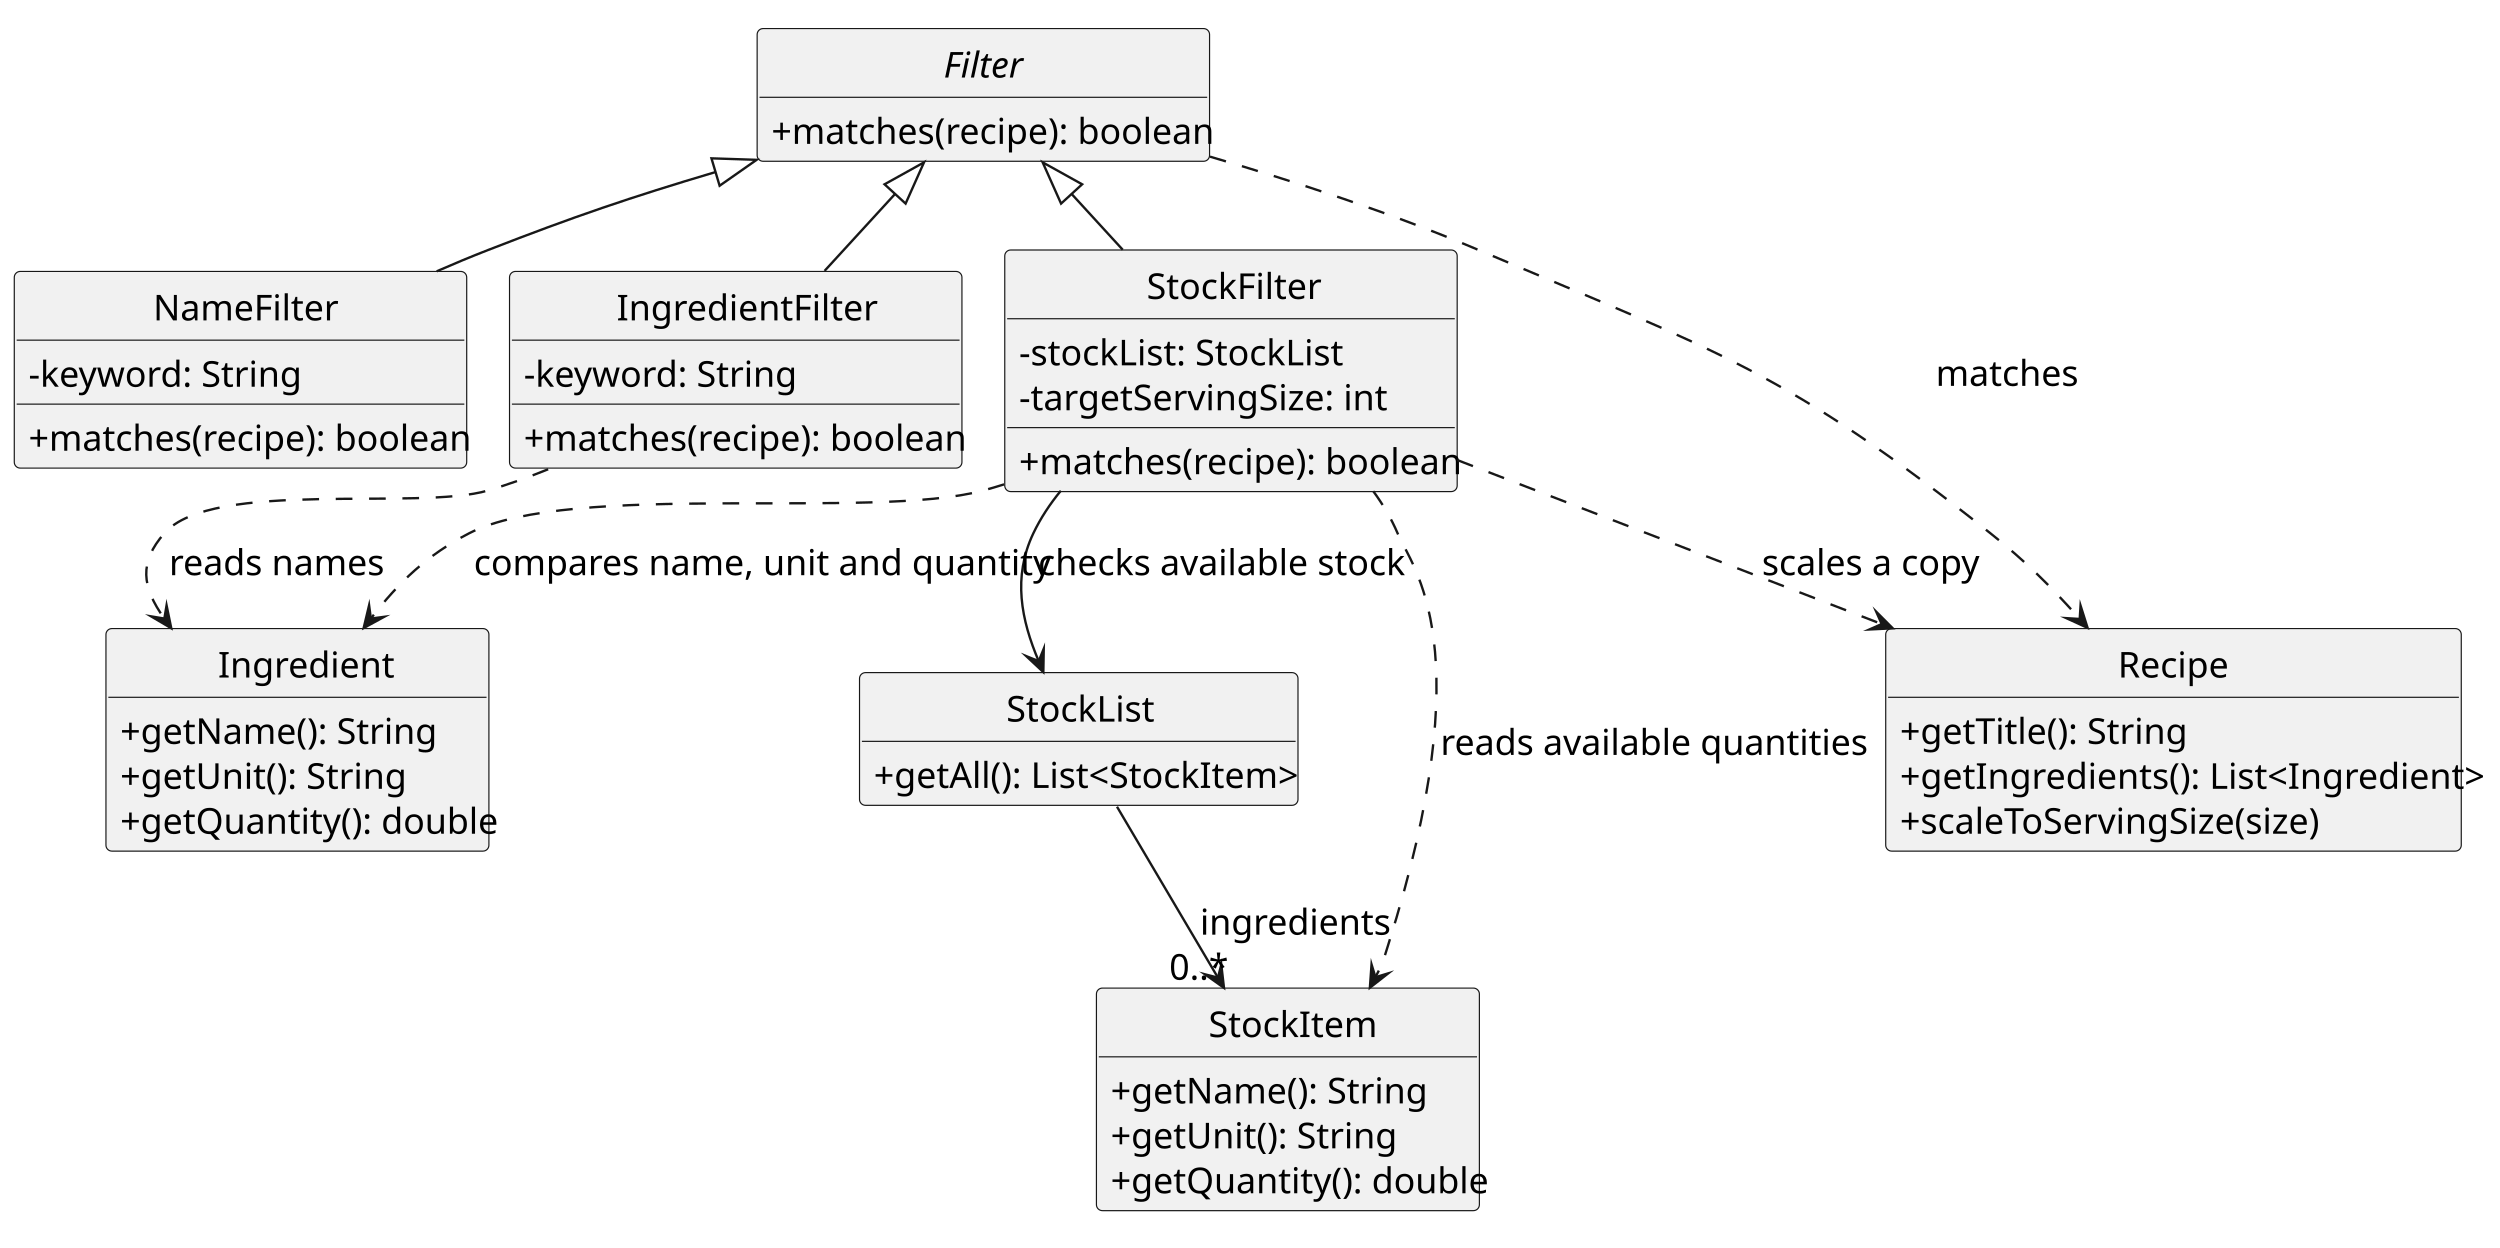
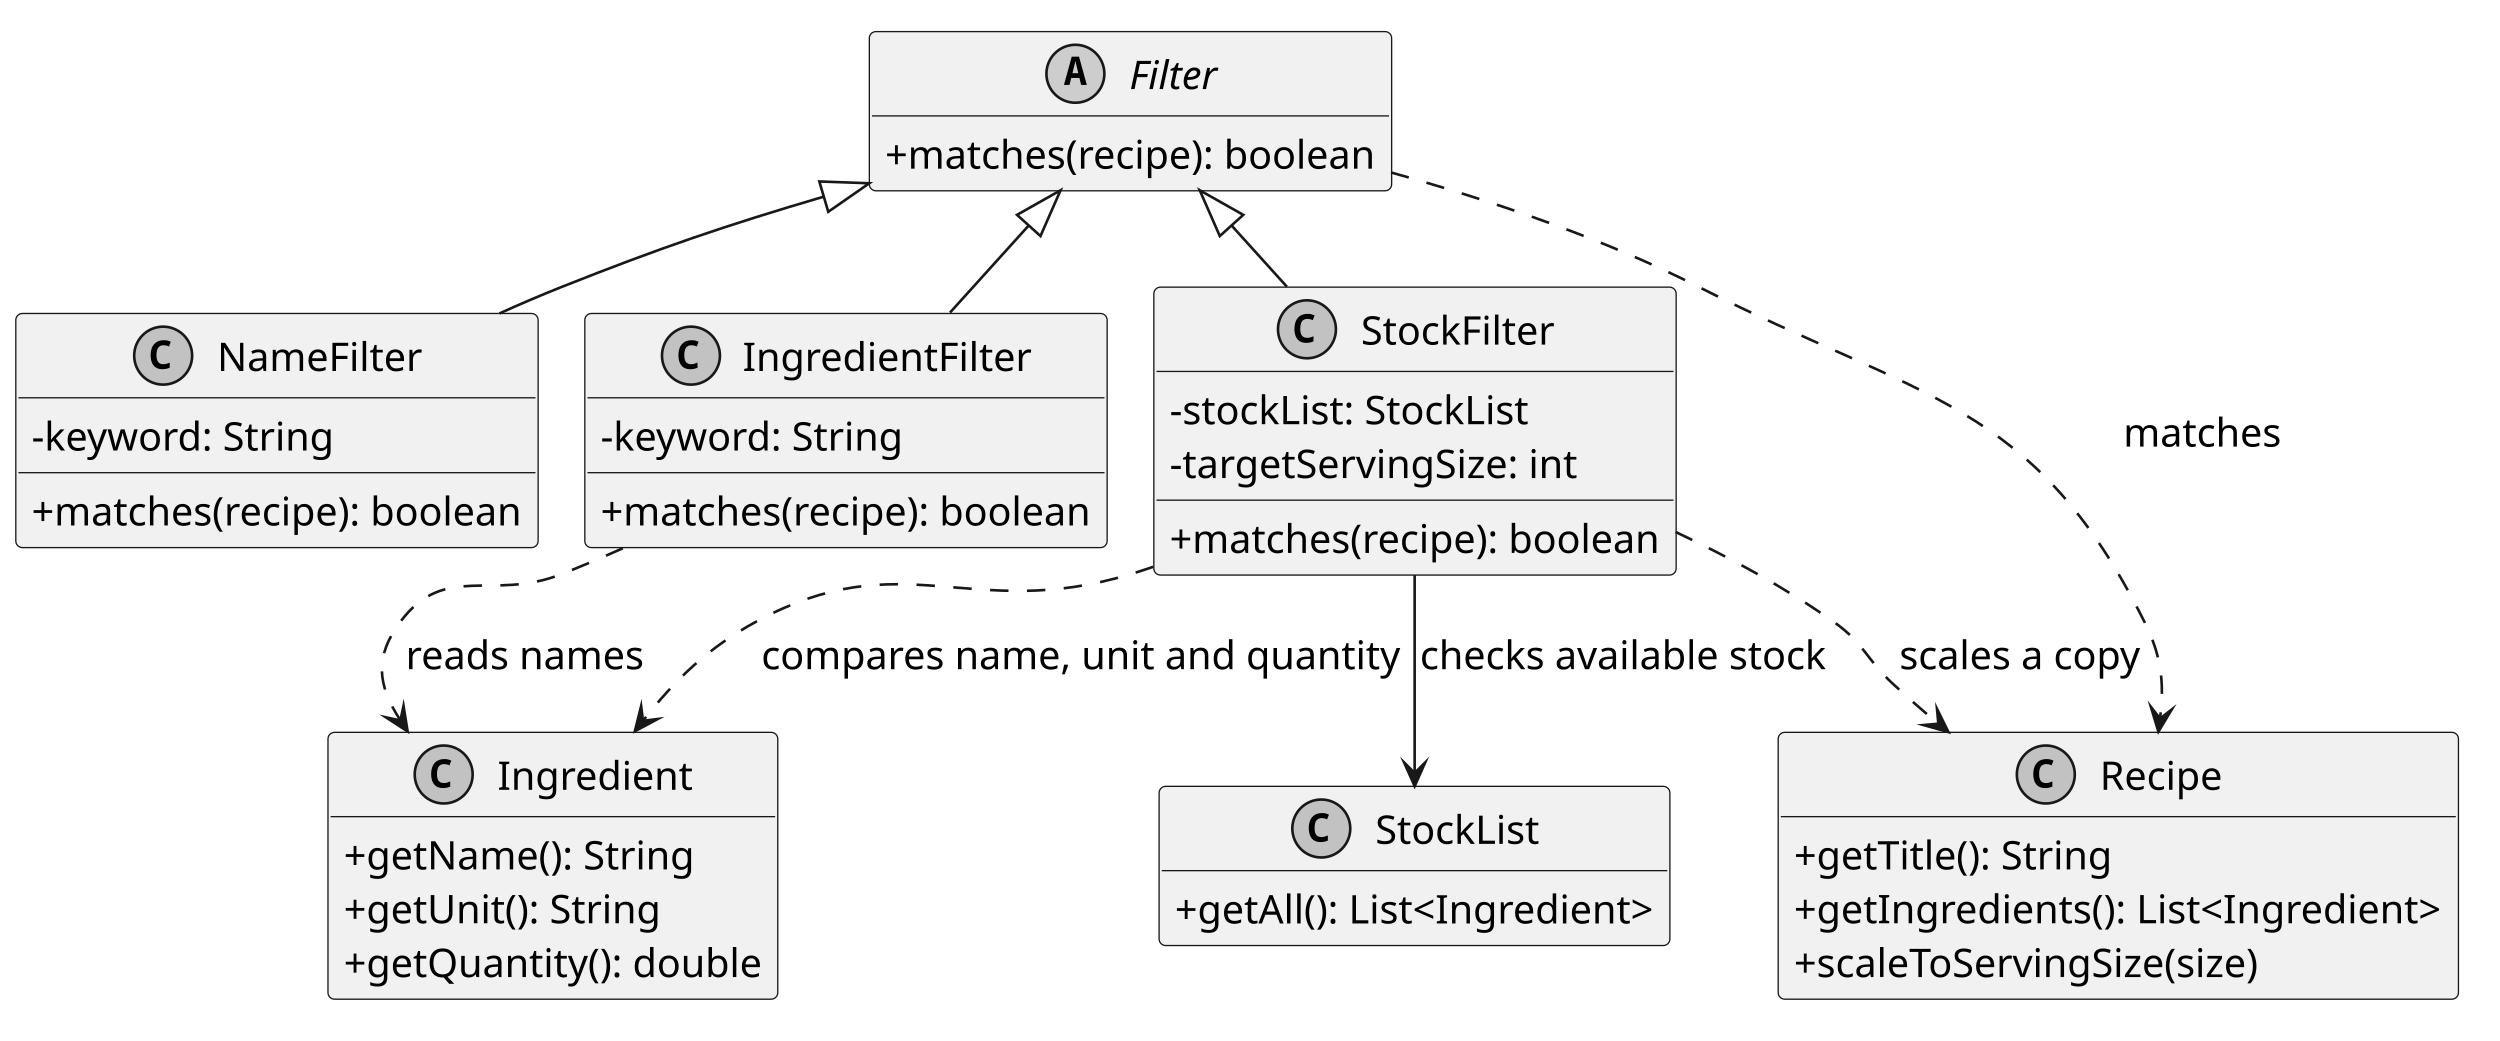
- <svg xmlns="http://www.w3.org/2000/svg" version="1.1" data-diagram-type="CLASS" style="width:1050px;height:524px;background:#FFFFFF;" width="1050px" height="524px" viewBox="0 0 1050 524" zoomAndPan="magnify" preserveAspectRatio="none" contentStyleType="text/css">
+ <svg xmlns="http://www.w3.org/2000/svg" version="1.1" data-diagram-type="CLASS" style="width:949px;height:395px;background:#FFFFFF;" width="949px" height="395px" viewBox="0 0 949 395" zoomAndPan="magnify" preserveAspectRatio="none" contentStyleType="text/css">
  <defs />
  <g font-family="sans-serif" lengthAdjust="spacing">
-     <g class="entity" data-qualified-name="Filter" id="ent0001" data-source-line="10">
-       <rect x="318" y="12" width="190.015" height="55.734" fill="#F1F1F1" style="stroke:#181818;stroke-width:0.5;" rx="2.5" ry="2.5" />
-       <text x="396.341" y="32.571" fill="#000" font-size="15" textLength="33.333" font-style="italic">Filter</text>
-       <line x1="319" y1="40.867" x2="507.015" y2="40.867" style="stroke:#181818;stroke-width:0.5;" />
-       <text x="324" y="60.438" fill="#000" font-size="15" textLength="178.015">+matches(recipe): boolean</text>
+     <g class="entity" data-qualified-name="Filter" id="ent0001" data-source-line="9">
+       <rect x="330" y="12" width="198.271" height="60.43" fill="#F1F1F1" style="stroke:#181818;stroke-width:0.5;" rx="2.5" ry="2.5" />
+       <ellipse cx="408.221" cy="28" rx="11" ry="11" fill="#CDCDCD" style="stroke:#181818;stroke-width:1;" />
+       <path d="M403.877,32.25 L406.83,21.5 L409.596,21.5 L412.564,32.25 L410.392,32.25 L409.752,29.594 L406.642,29.594 L405.986,32.25 L403.877,32.25 Z M407.752,25.156 L407.096,27.797 L409.314,27.797 L408.689,25.156 Q408.564,24.641 408.455,24.156 Q408.346,23.656 408.221,23.141 Q408.111,23.656 407.986,24.156 Q407.877,24.641 407.752,25.156 Z " fill="#000" />
+       <text x="428.721" y="33.82" fill="#000" font-size="15" textLength="33.33" font-style="italic">Filter</text>
+       <line x1="331" y1="44" x2="527.271" y2="44" style="stroke:#181818;stroke-width:0.5;" />
+       <text x="336" y="64.035" fill="#000" font-size="15" textLength="186.271">+matches(recipe): boolean</text>
    </g>
-     <g class="entity" data-qualified-name="NameFilter" id="ent0002" data-source-line="13">
-       <rect x="6" y="114" width="190.015" height="82.602" fill="#F1F1F1" style="stroke:#181818;stroke-width:0.5;" rx="2.5" ry="2.5" />
-       <text x="64.335" y="134.571" fill="#000" font-size="15" textLength="73.345">NameFilter</text>
-       <line x1="7" y1="142.867" x2="195.015" y2="142.867" style="stroke:#181818;stroke-width:0.5;" />
-       <text x="12" y="162.438" fill="#000" font-size="15" textLength="108.369">-keyword: String</text>
-       <line x1="7" y1="169.734" x2="195.015" y2="169.734" style="stroke:#181818;stroke-width:0.5;" />
-       <text x="12" y="189.306" fill="#000" font-size="15" textLength="178.015">+matches(recipe): boolean</text>
+     <g class="entity" data-qualified-name="NameFilter" id="ent0002" data-source-line="12">
+       <rect x="6" y="119" width="198.271" height="88.86" fill="#F1F1F1" style="stroke:#181818;stroke-width:0.5;" rx="2.5" ry="2.5" />
+       <ellipse cx="61.938" cy="135" rx="11" ry="11" fill="#C2C2C2" style="stroke:#181818;stroke-width:1;" />
+       <path d="M61.703,140.156 Q60.157,140.156 59.157,139.5 Q58.157,138.844 57.672,137.656 Q57.188,136.453 57.188,134.875 Q57.188,133.078 57.766,131.797 Q58.344,130.516 59.469,129.828 Q60.61,129.141 62.25,129.141 Q63.032,129.141 63.625,129.297 Q64.219,129.453 64.844,129.75 L64.125,131.547 Q63.563,131.25 63.094,131.156 Q62.625,131.047 62.188,131.047 Q61.141,131.047 60.532,131.516 Q59.922,131.969 59.657,132.813 Q59.391,133.656 59.391,134.781 Q59.391,136.547 60.016,137.406 Q60.657,138.25 62.063,138.25 Q62.594,138.25 63.141,138.109 Q63.688,137.969 64.422,137.641 L64.422,139.594 Q63.766,139.875 63.063,140.016 Q62.375,140.156 61.703,140.156 Z " fill="#000" />
+       <text x="82.438" y="140.82" fill="#000" font-size="15" textLength="77.896">NameFilter</text>
+       <line x1="7" y1="151" x2="203.271" y2="151" style="stroke:#181818;stroke-width:0.5;" />
+       <text x="12" y="171.035" fill="#000" font-size="15" textLength="115.366">-keyword: String</text>
+       <line x1="7" y1="179.43" x2="203.271" y2="179.43" style="stroke:#181818;stroke-width:0.5;" />
+       <text x="12" y="199.465" fill="#000" font-size="15" textLength="186.271">+matches(recipe): boolean</text>
    </g>
-     <g class="entity" data-qualified-name="IngredientFilter" id="ent0003" data-source-line="17">
-       <rect x="214" y="114" width="190.015" height="82.602" fill="#F1F1F1" style="stroke:#181818;stroke-width:0.5;" rx="2.5" ry="2.5" />
-       <text x="258.983" y="134.571" fill="#000" font-size="15" textLength="100.049">IngredientFilter</text>
-       <line x1="215" y1="142.867" x2="403.015" y2="142.867" style="stroke:#181818;stroke-width:0.5;" />
-       <text x="220" y="162.438" fill="#000" font-size="15" textLength="108.369">-keyword: String</text>
-       <line x1="215" y1="169.734" x2="403.015" y2="169.734" style="stroke:#181818;stroke-width:0.5;" />
-       <text x="220" y="189.306" fill="#000" font-size="15" textLength="178.015">+matches(recipe): boolean</text>
+     <g class="entity" data-qualified-name="IngredientFilter" id="ent0003" data-source-line="16">
+       <rect x="222" y="119" width="198.271" height="88.86" fill="#F1F1F1" style="stroke:#181818;stroke-width:0.5;" rx="2.5" ry="2.5" />
+       <ellipse cx="262.29" cy="135" rx="11" ry="11" fill="#C2C2C2" style="stroke:#181818;stroke-width:1;" />
+       <path d="M262.056,140.156 Q260.509,140.156 259.509,139.5 Q258.509,138.844 258.025,137.656 Q257.54,136.453 257.54,134.875 Q257.54,133.078 258.118,131.797 Q258.696,130.516 259.821,129.828 Q260.962,129.141 262.603,129.141 Q263.384,129.141 263.978,129.297 Q264.571,129.453 265.196,129.75 L264.478,131.547 Q263.915,131.25 263.446,131.156 Q262.978,131.047 262.54,131.047 Q261.493,131.047 260.884,131.516 Q260.275,131.969 260.009,132.813 Q259.743,133.656 259.743,134.781 Q259.743,136.547 260.368,137.406 Q261.009,138.25 262.415,138.25 Q262.946,138.25 263.493,138.109 Q264.04,137.969 264.775,137.641 L264.775,139.594 Q264.118,139.875 263.415,140.016 Q262.728,140.156 262.056,140.156 Z " fill="#000" />
+       <text x="281.91" y="140.82" fill="#000" font-size="15" textLength="110.071">IngredientFilter</text>
+       <line x1="223" y1="151" x2="419.271" y2="151" style="stroke:#181818;stroke-width:0.5;" />
+       <text x="228" y="171.035" fill="#000" font-size="15" textLength="115.366">-keyword: String</text>
+       <line x1="223" y1="179.43" x2="419.271" y2="179.43" style="stroke:#181818;stroke-width:0.5;" />
+       <text x="228" y="199.465" fill="#000" font-size="15" textLength="186.271">+matches(recipe): boolean</text>
    </g>
-     <g class="entity" data-qualified-name="StockFilter" id="ent0004" data-source-line="21">
-       <rect x="422" y="105" width="190.015" height="101.469" fill="#F1F1F1" style="stroke:#181818;stroke-width:0.5;" rx="2.5" ry="2.5" />
-       <text x="481.584" y="125.571" fill="#000" font-size="15" textLength="70.847">StockFilter</text>
-       <line x1="423" y1="133.867" x2="611.015" y2="133.867" style="stroke:#181818;stroke-width:0.5;" />
-       <text x="428" y="153.438" fill="#000" font-size="15" textLength="132.539">-stockList: StockList</text>
-       <text x="428" y="172.306" fill="#000" font-size="15" textLength="147.568">-targetServingSize: int</text>
-       <line x1="423" y1="179.602" x2="611.015" y2="179.602" style="stroke:#181818;stroke-width:0.5;" />
-       <text x="428" y="199.173" fill="#000" font-size="15" textLength="178.015">+matches(recipe): boolean</text>
+     <g class="entity" data-qualified-name="StockFilter" id="ent0004" data-source-line="20">
+       <rect x="438" y="109" width="198.271" height="109.29" fill="#F1F1F1" style="stroke:#181818;stroke-width:0.5;" rx="2.5" ry="2.5" />
+       <ellipse cx="496.12" cy="125" rx="11" ry="11" fill="#C2C2C2" style="stroke:#181818;stroke-width:1;" />
+       <path d="M495.886,130.156 Q494.339,130.156 493.339,129.5 Q492.339,128.844 491.855,127.656 Q491.37,126.453 491.37,124.875 Q491.37,123.078 491.949,121.797 Q492.527,120.516 493.652,119.828 Q494.792,119.141 496.433,119.141 Q497.214,119.141 497.808,119.297 Q498.402,119.453 499.027,119.75 L498.308,121.547 Q497.745,121.25 497.277,121.156 Q496.808,121.047 496.37,121.047 Q495.324,121.047 494.714,121.516 Q494.105,121.969 493.839,122.813 Q493.574,123.656 493.574,124.781 Q493.574,126.547 494.199,127.406 Q494.839,128.25 496.245,128.25 Q496.777,128.25 497.324,128.109 Q497.87,127.969 498.605,127.641 L498.605,129.594 Q497.949,129.875 497.245,130.016 Q496.558,130.156 495.886,130.156 Z " fill="#000" />
+       <text x="516.62" y="130.82" fill="#000" font-size="15" textLength="73.531">StockFilter</text>
+       <line x1="439" y1="141" x2="635.271" y2="141" style="stroke:#181818;stroke-width:0.5;" />
+       <text x="444" y="161.035" fill="#000" font-size="15" textLength="136.231">-stockList: StockList</text>
+       <text x="444" y="181.465" fill="#000" font-size="15" textLength="154.921">-targetServingSize: int</text>
+       <line x1="439" y1="189.86" x2="635.271" y2="189.86" style="stroke:#181818;stroke-width:0.5;" />
+       <text x="444" y="209.895" fill="#000" font-size="15" textLength="186.271">+matches(recipe): boolean</text>
    </g>
-     <g class="entity" data-qualified-name="Recipe" id="ent0005" data-source-line="26">
-       <rect x="792" y="264" width="241.731" height="93.469" fill="#F1F1F1" style="stroke:#181818;stroke-width:0.5;" rx="2.5" ry="2.5" />
-       <text x="889.52" y="284.571" fill="#000" font-size="15" textLength="46.692">Recipe</text>
-       <line x1="793" y1="292.867" x2="1032.731" y2="292.867" style="stroke:#181818;stroke-width:0.5;" />
-       <text x="798" y="312.438" fill="#000" font-size="15" textLength="115.459">+getTitle(): String</text>
-       <text x="798" y="331.306" fill="#000" font-size="15" textLength="229.731">+getIngredients(): List&lt;Ingredient&gt;</text>
-       <text x="798" y="350.173" fill="#000" font-size="15" textLength="177.986">+scaleToServingSize(size)</text>
+     <g class="entity" data-qualified-name="Recipe" id="ent0005" data-source-line="25">
+       <rect x="675" y="278" width="258.227" height="101.29" fill="#F1F1F1" style="stroke:#181818;stroke-width:0.5;" rx="2.5" ry="2.5" />
+       <ellipse cx="776.591" cy="294" rx="11" ry="11" fill="#C2C2C2" style="stroke:#181818;stroke-width:1;" />
+       <path d="M776.356,299.156 Q774.809,299.156 773.809,298.5 Q772.809,297.844 772.325,296.656 Q771.841,295.453 771.841,293.875 Q771.841,292.078 772.419,290.797 Q772.997,289.516 774.122,288.828 Q775.263,288.141 776.903,288.141 Q777.684,288.141 778.278,288.297 Q778.872,288.453 779.497,288.75 L778.778,290.547 Q778.216,290.25 777.747,290.156 Q777.278,290.047 776.841,290.047 Q775.794,290.047 775.184,290.516 Q774.575,290.969 774.309,291.813 Q774.044,292.656 774.044,293.781 Q774.044,295.547 774.669,296.406 Q775.309,297.25 776.716,297.25 Q777.247,297.25 777.794,297.109 Q778.341,296.969 779.075,296.641 L779.075,298.594 Q778.419,298.875 777.716,299.016 Q777.028,299.156 776.356,299.156 Z " fill="#000" />
+       <text x="797.091" y="299.82" fill="#000" font-size="15" textLength="46.545">Recipe</text>
+       <line x1="676" y1="310" x2="932.227" y2="310" style="stroke:#181818;stroke-width:0.5;" />
+       <text x="681" y="330.035" fill="#000" font-size="15" textLength="120.766">+getTitle(): String</text>
+       <text x="681" y="350.465" fill="#000" font-size="15" textLength="246.227">+getIngredients(): List&lt;Ingredient&gt;</text>
+       <text x="681" y="370.895" fill="#000" font-size="15" textLength="177.181">+scaleToServingSize(size)</text>
    </g>
-     <g class="entity" data-qualified-name="Ingredient" id="ent0006" data-source-line="31">
-       <rect x="44.5" y="264" width="160.843" height="93.469" fill="#F1F1F1" style="stroke:#181818;stroke-width:0.5;" rx="2.5" ry="2.5" />
-       <text x="91.563" y="284.571" fill="#000" font-size="15" textLength="66.716">Ingredient</text>
-       <line x1="45.5" y1="292.867" x2="204.343" y2="292.867" style="stroke:#181818;stroke-width:0.5;" />
-       <text x="50.5" y="312.438" fill="#000" font-size="15" textLength="127.134">+getName(): String</text>
-       <text x="50.5" y="331.306" fill="#000" font-size="15" textLength="113.796">+getUnit(): String</text>
-       <text x="50.5" y="350.173" fill="#000" font-size="15" textLength="148.843">+getQuantity(): double</text>
+     <g class="entity" data-qualified-name="Ingredient" id="ent0006" data-source-line="30">
+       <rect x="124.5" y="278" width="170.746" height="101.29" fill="#F1F1F1" style="stroke:#181818;stroke-width:0.5;" rx="2.5" ry="2.5" />
+       <ellipse cx="168.422" cy="294" rx="11" ry="11" fill="#C2C2C2" style="stroke:#181818;stroke-width:1;" />
+       <path d="M168.187,299.156 Q166.641,299.156 165.641,298.5 Q164.641,297.844 164.156,296.656 Q163.672,295.453 163.672,293.875 Q163.672,292.078 164.25,290.797 Q164.828,289.516 165.953,288.828 Q167.094,288.141 168.734,288.141 Q169.516,288.141 170.109,288.297 Q170.703,288.453 171.328,288.75 L170.609,290.547 Q170.047,290.25 169.578,290.156 Q169.109,290.047 168.672,290.047 Q167.625,290.047 167.016,290.516 Q166.406,290.969 166.141,291.813 Q165.875,292.656 165.875,293.781 Q165.875,295.547 166.5,296.406 Q167.141,297.25 168.547,297.25 Q169.078,297.25 169.625,297.109 Q170.172,296.969 170.906,296.641 L170.906,298.594 Q170.25,298.875 169.547,299.016 Q168.859,299.156 168.187,299.156 Z " fill="#000" />
+       <text x="188.849" y="299.82" fill="#000" font-size="15" textLength="74.476">Ingredient</text>
+       <line x1="125.5" y1="310" x2="294.246" y2="310" style="stroke:#181818;stroke-width:0.5;" />
+       <text x="130.5" y="330.035" fill="#000" font-size="15" textLength="133.111">+getName(): String</text>
+       <text x="130.5" y="350.465" fill="#000" font-size="15" textLength="120.331">+getUnit(): String</text>
+       <text x="130.5" y="370.895" fill="#000" font-size="15" textLength="158.746">+getQuantity(): double</text>
    </g>
-     <g class="entity" data-qualified-name="StockList" id="ent0007" data-source-line="36">
-       <rect x="361" y="282.5" width="184.156" height="55.734" fill="#F1F1F1" style="stroke:#181818;stroke-width:0.5;" rx="2.5" ry="2.5" />
-       <text x="422.649" y="303.071" fill="#000" font-size="15" textLength="60.857">StockList</text>
-       <line x1="362" y1="311.367" x2="544.156" y2="311.367" style="stroke:#181818;stroke-width:0.5;" />
-       <text x="367" y="330.938" fill="#000" font-size="15" textLength="172.156">+getAll(): List&lt;StockItem&gt;</text>
+     <g class="entity" data-qualified-name="StockList" id="ent0007" data-source-line="35">
+       <rect x="440" y="298.5" width="193.891" height="60.43" fill="#F1F1F1" style="stroke:#181818;stroke-width:0.5;" rx="2.5" ry="2.5" />
+       <ellipse cx="501.563" cy="314.5" rx="11" ry="11" fill="#C2C2C2" style="stroke:#181818;stroke-width:1;" />
+       <path d="M501.329,319.656 Q499.782,319.656 498.782,319 Q497.782,318.344 497.297,317.156 Q496.813,315.953 496.813,314.375 Q496.813,312.578 497.391,311.297 Q497.969,310.016 499.094,309.328 Q500.235,308.641 501.875,308.641 Q502.657,308.641 503.25,308.797 Q503.844,308.953 504.469,309.25 L503.75,311.047 Q503.188,310.75 502.719,310.656 Q502.25,310.547 501.813,310.547 Q500.766,310.547 500.157,311.016 Q499.547,311.469 499.282,312.313 Q499.016,313.156 499.016,314.281 Q499.016,316.047 499.641,316.906 Q500.282,317.75 501.688,317.75 Q502.219,317.75 502.766,317.609 Q503.313,317.469 504.047,317.141 L504.047,319.094 Q503.391,319.375 502.688,319.516 Q502,319.656 501.329,319.656 Z " fill="#000" />
+       <text x="522.063" y="320.32" fill="#000" font-size="15" textLength="62.265">StockList</text>
+       <line x1="441" y1="330.5" x2="632.891" y2="330.5" style="stroke:#181818;stroke-width:0.5;" />
+       <text x="446" y="350.535" fill="#000" font-size="15" textLength="181.891">+getAll(): List&lt;Ingredient&gt;</text>
    </g>
-     <g class="entity" data-qualified-name="StockItem" id="ent0008" data-source-line="39">
-       <rect x="460.5" y="415" width="160.843" height="93.469" fill="#F1F1F1" style="stroke:#181818;stroke-width:0.5;" rx="2.5" ry="2.5" />
-       <text x="507.578" y="435.571" fill="#000" font-size="15" textLength="66.687">StockItem</text>
-       <line x1="461.5" y1="443.867" x2="620.343" y2="443.867" style="stroke:#181818;stroke-width:0.5;" />
-       <text x="466.5" y="463.438" fill="#000" font-size="15" textLength="127.134">+getName(): String</text>
-       <text x="466.5" y="482.306" fill="#000" font-size="15" textLength="113.796">+getUnit(): String</text>
-       <text x="466.5" y="501.173" fill="#000" font-size="15" textLength="148.843">+getQuantity(): double</text>
+     <g class="link" data-entity-1="ent0001" data-entity-2="ent0002" id="lnk8" data-link-type="extension">
+       <polygon points="329.981,69.563,311.02,68.885,314.405,80.397,329.981,69.563" fill="none" style="stroke:#181818;stroke-width:1;stroke-linejoin:miter;stroke-miterlimit:10;" />
+       <path d="M312.713,74.641 C275.561,85.567 250.533,94.085 213,109 C205.319,112.052 197.437,115.436 189.599,118.977" style="stroke:#181818;stroke-width:1;" fill="none" />
    </g>
-     <g class="link" data-entity-1="ent0001" data-entity-2="ent0002" id="lnk9" data-link-type="extension">
-       <polygon points="317.777,67.123,298.813,66.504,302.234,78.006,317.777,67.123" fill="none" style="stroke:#181818;stroke-width:1;stroke-linejoin:miter;stroke-miterlimit:10;" />
-       <path d="M300.524,72.255 C264.763,82.891 241.263,90.878 205,105 C197.919,107.757 190.649,110.787 183.402,113.947" style="stroke:#181818;stroke-width:1;" fill="none" />
+     <g class="link" data-entity-1="ent0001" data-entity-2="ent0003" id="lnk9" data-link-type="extension">
+       <polygon points="402.58,72.233,386.06,81.564,394.963,89.61,402.58,72.233" fill="none" style="stroke:#181818;stroke-width:1;stroke-linejoin:miter;stroke-miterlimit:10;" />
+       <path d="M390.511,85.587 C377.897,99.545 374.607,103.185 360.632,118.648" style="stroke:#181818;stroke-width:1;" fill="none" />
    </g>
-     <g class="link" data-entity-1="ent0001" data-entity-2="ent0003" id="lnk10" data-link-type="extension">
-       <polygon points="388.089,68.186,371.505,77.404,380.353,85.511,388.089,68.186" fill="none" style="stroke:#181818;stroke-width:1;stroke-linejoin:miter;stroke-miterlimit:10;" />
-       <path d="M375.929,81.457 C363.43,95.098 360.194,98.63 346.317,113.774" style="stroke:#181818;stroke-width:1;" fill="none" />
+     <g class="link" data-entity-1="ent0001" data-entity-2="ent0004" id="lnk10" data-link-type="extension">
+       <polygon points="455.42,72.233,463.037,89.61,471.94,81.564,455.42,72.233" fill="none" style="stroke:#181818;stroke-width:1;stroke-linejoin:miter;stroke-miterlimit:10;" />
+       <path d="M467.489,85.587 C477.481,96.643 477.125,96.25 488.509,108.845" style="stroke:#181818;stroke-width:1;" fill="none" />
    </g>
-     <g class="link" data-entity-1="ent0001" data-entity-2="ent0004" id="lnk11" data-link-type="extension">
-       <polygon points="437.911,68.186,445.647,85.511,454.495,77.404,437.911,68.186" fill="none" style="stroke:#181818;stroke-width:1;stroke-linejoin:miter;stroke-miterlimit:10;" />
-       <path d="M450.071,81.457 C460.167,92.475 459.992,92.284 471.54,104.888" style="stroke:#181818;stroke-width:1;" fill="none" />
+     <g class="link" data-entity-1="ent0001" data-entity-2="ent0005" id="lnk11" data-link-type="dependency">
+       <polygon points="819.327,277.732,824.41,269.296,819.946,272.77,816.471,268.306,819.327,277.732" fill="#181818" style="stroke:#181818;stroke-width:1;stroke-linejoin:miter;stroke-miterlimit:10;" />
+       <path d="M528.034,65.469 C565.779,76.016 608.476,90.424 645,109 C728.747,151.593 772.022,151.944 814,236 C820.354,248.724 821.701,258.698 819.946,272.77" style="stroke:#181818;stroke-width:1;stroke-dasharray:7,7;" fill="none" />
+       <text x="806" y="169.535" fill="#000" font-size="15" textLength="59.97">matches</text>
    </g>
-     <g class="link" data-entity-1="ent0001" data-entity-2="ent0005" id="lnk12" data-link-type="dependency">
-       <polygon points="876.791,263.712,873.83,254.319,873.48,259.965,867.834,259.615,876.791,263.712" fill="#181818" style="stroke:#181818;stroke-width:1;stroke-linejoin:miter;stroke-miterlimit:10;" />
-       <path d="M508.184,65.787 C544.126,76.31 585.013,89.7 621,105 C721.509,147.733 750.502,156.043 836,224 C850.543,235.56 861.372,246.257 873.48,259.965" style="stroke:#181818;stroke-width:1;stroke-dasharray:7,7;" fill="none" />
-       <text x="813" y="162.071" fill="#000" font-size="15" textLength="56.689">matches</text>
+     <g class="link" data-entity-1="ent0003" data-entity-2="ent0006" id="lnk12" data-link-type="dependency">
+       <polygon points="154.734,277.655,153.177,267.93,152.007,273.464,146.472,272.294,154.734,277.655" fill="#181818" style="stroke:#181818;stroke-width:1;stroke-linejoin:miter;stroke-miterlimit:10;" />
+       <path d="M236.432,208.102 C228.587,211.626 220.696,214.985 213,218 C186.681,228.312 168.925,213.36 152,236 C142.203,249.106 143.036,259.681 152.007,273.464" style="stroke:#181818;stroke-width:1;stroke-dasharray:7,7;" fill="none" />
+       <text x="154" y="254.035" fill="#000" font-size="15" textLength="90.736">reads names</text>
    </g>
-     <g class="link" data-entity-1="ent0003" data-entity-2="ent0006" id="lnk13" data-link-type="dependency">
-       <polygon points="71.934,263.865,69.958,254.216,69.028,259.796,63.448,258.866,71.934,263.865" fill="#181818" style="stroke:#181818;stroke-width:1;stroke-linejoin:miter;stroke-miterlimit:10;" />
-       <path d="M230.228,197.092 C221.849,200.47 213.34,203.53 205,206 C175.769,214.656 89.093,201.073 69,224 C58.358,236.144 59.451,246.389 69.028,259.796" style="stroke:#181818;stroke-width:1;stroke-dasharray:7,7;" fill="none" />
-       <text x="71" y="241.571" fill="#000" font-size="15" textLength="86.711">reads names</text>
+     <g class="link" data-entity-1="ent0004" data-entity-2="ent0007" id="lnk13" data-link-type="dependency">
+       <polygon points="537,298.429,541,289.429,537,293.429,533,289.429,537,298.429" fill="#181818" style="stroke:#181818;stroke-width:1;stroke-linejoin:miter;stroke-miterlimit:10;" />
+       <path d="M537,218.324 C537,245.031 537,271.236 537,293.429" style="stroke:#181818;stroke-width:1;" fill="none" />
+       <text x="539" y="254.035" fill="#000" font-size="15" textLength="154.171">checks available stock</text>
    </g>
-     <g class="link" data-entity-1="ent0004" data-entity-2="ent0007" id="lnk14" data-link-type="dependency">
-       <polygon points="438.204,282.29,438.376,272.443,436.253,277.686,431.01,275.564,438.204,282.29" fill="#181818" style="stroke:#181818;stroke-width:1;stroke-linejoin:miter;stroke-miterlimit:10;" />
-       <path d="M445.539,206.114 C440.992,211.658 437.032,217.626 434,224 C425.247,242.4 428.913,260.36 436.253,277.686" style="stroke:#181818;stroke-width:1;" fill="none" />
-       <text x="436" y="241.571" fill="#000" font-size="15" textLength="149.238">checks available stock</text>
+     <g class="link" data-entity-1="ent0004" data-entity-2="ent0006" id="lnk14" data-link-type="dependency">
+       <polygon points="240.992,277.56,249.684,272.928,244.069,273.619,243.378,268.004,240.992,277.56" fill="#181818" style="stroke:#181818;stroke-width:1;stroke-linejoin:miter;stroke-miterlimit:10;" />
+       <path d="M437.755,215.165 C434.827,216.175 431.905,217.124 429,218 C368.095,236.375 342.869,205.575 287,236 C268.949,245.83 256.421,257.8 244.069,273.619" style="stroke:#181818;stroke-width:1;stroke-dasharray:7,7;" fill="none" />
+       <text x="289" y="254.035" fill="#000" font-size="15" textLength="242.837">compares name, unit and quantity</text>
    </g>
-     <g class="link" data-entity-1="ent0004" data-entity-2="ent0006" id="lnk15" data-link-type="dependency">
-       <polygon points="152.728,263.77,161.375,259.056,155.767,259.8,155.023,254.192,152.728,263.77" fill="#181818" style="stroke:#181818;stroke-width:1;stroke-linejoin:miter;stroke-miterlimit:10;" />
-       <path d="M421.728,203.432 C418.809,204.358 415.896,205.218 413,206 C366.498,218.554 239.789,201.885 197,224 C179.416,233.088 167.453,244.538 155.767,259.8" style="stroke:#181818;stroke-width:1;stroke-dasharray:7,7;" fill="none" />
-       <text x="199" y="241.571" fill="#000" font-size="15" textLength="225.967">compares name, unit and quantity</text>
-     </g>
-     <g class="link" data-entity-1="ent0007" data-entity-2="ent0008" id="lnk16" data-link-type="dependency">
-       <polygon points="514.076,414.913,512.943,405.129,511.533,410.607,506.055,409.197,514.076,414.913" fill="#181818" style="stroke:#181818;stroke-width:1;stroke-linejoin:miter;stroke-miterlimit:10;" />
-       <path d="M469.141,338.829 C481.694,360.084 496.845,385.737 511.533,410.607" style="stroke:#181818;stroke-width:1;" fill="none" />
-       <text x="504" y="392.571" fill="#000" font-size="15" textLength="73.381">ingredients</text>
-       <text x="491.076" y="411.484" fill="#000" font-size="15" textLength="22.515">0..*</text>
-     </g>
-     <g class="link" data-entity-1="ent0004" data-entity-2="ent0008" id="lnk17" data-link-type="dependency">
-       <polygon points="575.346,414.844,583.107,408.78,577.696,410.43,576.046,405.02,575.346,414.844" fill="#181818" style="stroke:#181818;stroke-width:1;stroke-linejoin:miter;stroke-miterlimit:10;" />
-       <path d="M576.767,206.297 C580.835,211.864 584.359,217.785 587,224 C593.181,238.547 622.644,271.26 583,397 C581.092,403.051 580.774,404.652 577.696,410.43" style="stroke:#181818;stroke-width:1;stroke-dasharray:7,7;" fill="none" />
-       <text x="605" y="317.071" fill="#000" font-size="15" textLength="169.277">reads available quantities</text>
-     </g>
-     <g class="link" data-entity-1="ent0004" data-entity-2="ent0005" id="lnk18" data-link-type="dependency">
-       <polygon points="794.966,263.896,788.013,256.921,790.302,262.094,785.129,264.384,794.966,263.896" fill="#181818" style="stroke:#181818;stroke-width:1;stroke-linejoin:miter;stroke-miterlimit:10;" />
-       <path d="M612.104,193.245 C667.025,214.464 731.908,239.533 790.302,262.094" style="stroke:#181818;stroke-width:1;stroke-dasharray:7,7;" fill="none" />
-       <text x="740" y="241.571" fill="#000" font-size="15" textLength="90.879">scales a copy</text>
+     <g class="link" data-entity-1="ent0004" data-entity-2="ent0005" id="lnk15" data-link-type="dependency">
+       <polygon points="739.634,277.917,735.283,269.081,735.794,274.715,730.16,275.226,739.634,277.917" fill="#181818" style="stroke:#181818;stroke-width:1;stroke-linejoin:miter;stroke-miterlimit:10;" />
+       <path d="M636.078,201.947 C656.696,211.661 677.702,223.084 696,236 C708.07,244.52 708.079,250.05 719,260 C725.547,265.965 728.715,268.813 735.794,274.715" style="stroke:#181818;stroke-width:1;stroke-dasharray:7,7;" fill="none" />
+       <text x="721" y="254.035" fill="#000" font-size="15" textLength="91.681">scales a copy</text>
    </g>
  </g>
</svg>
